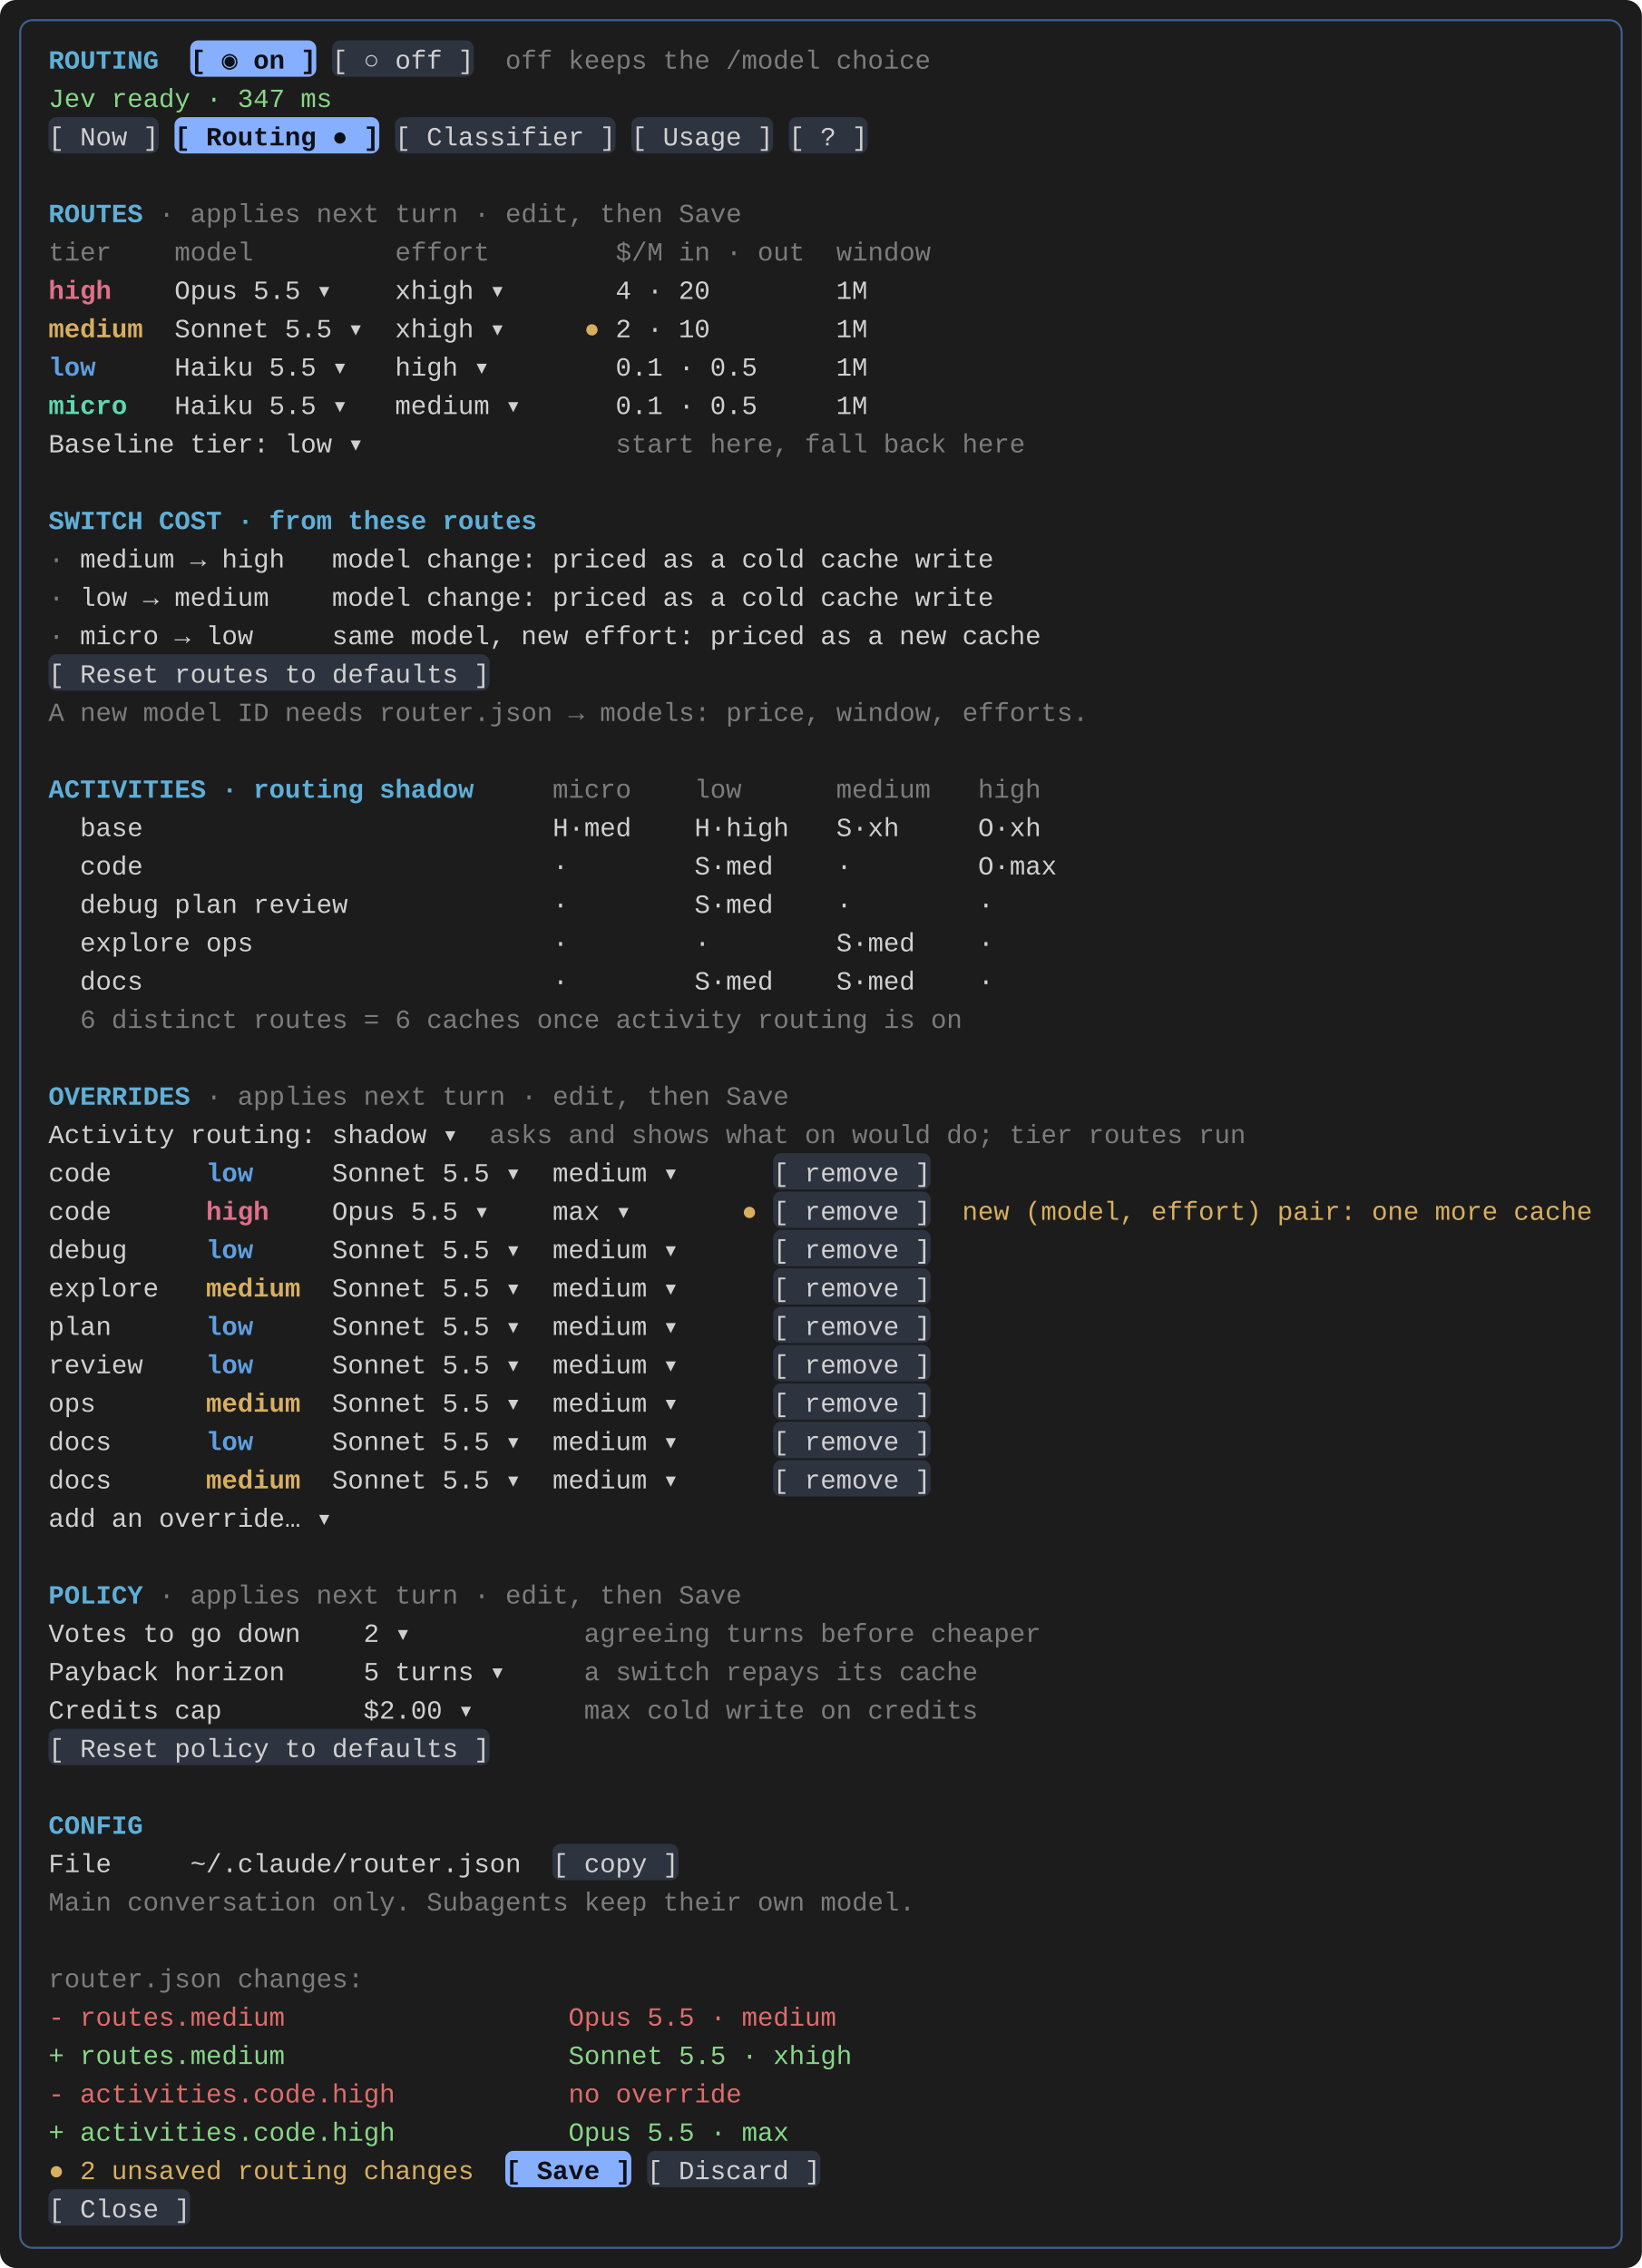
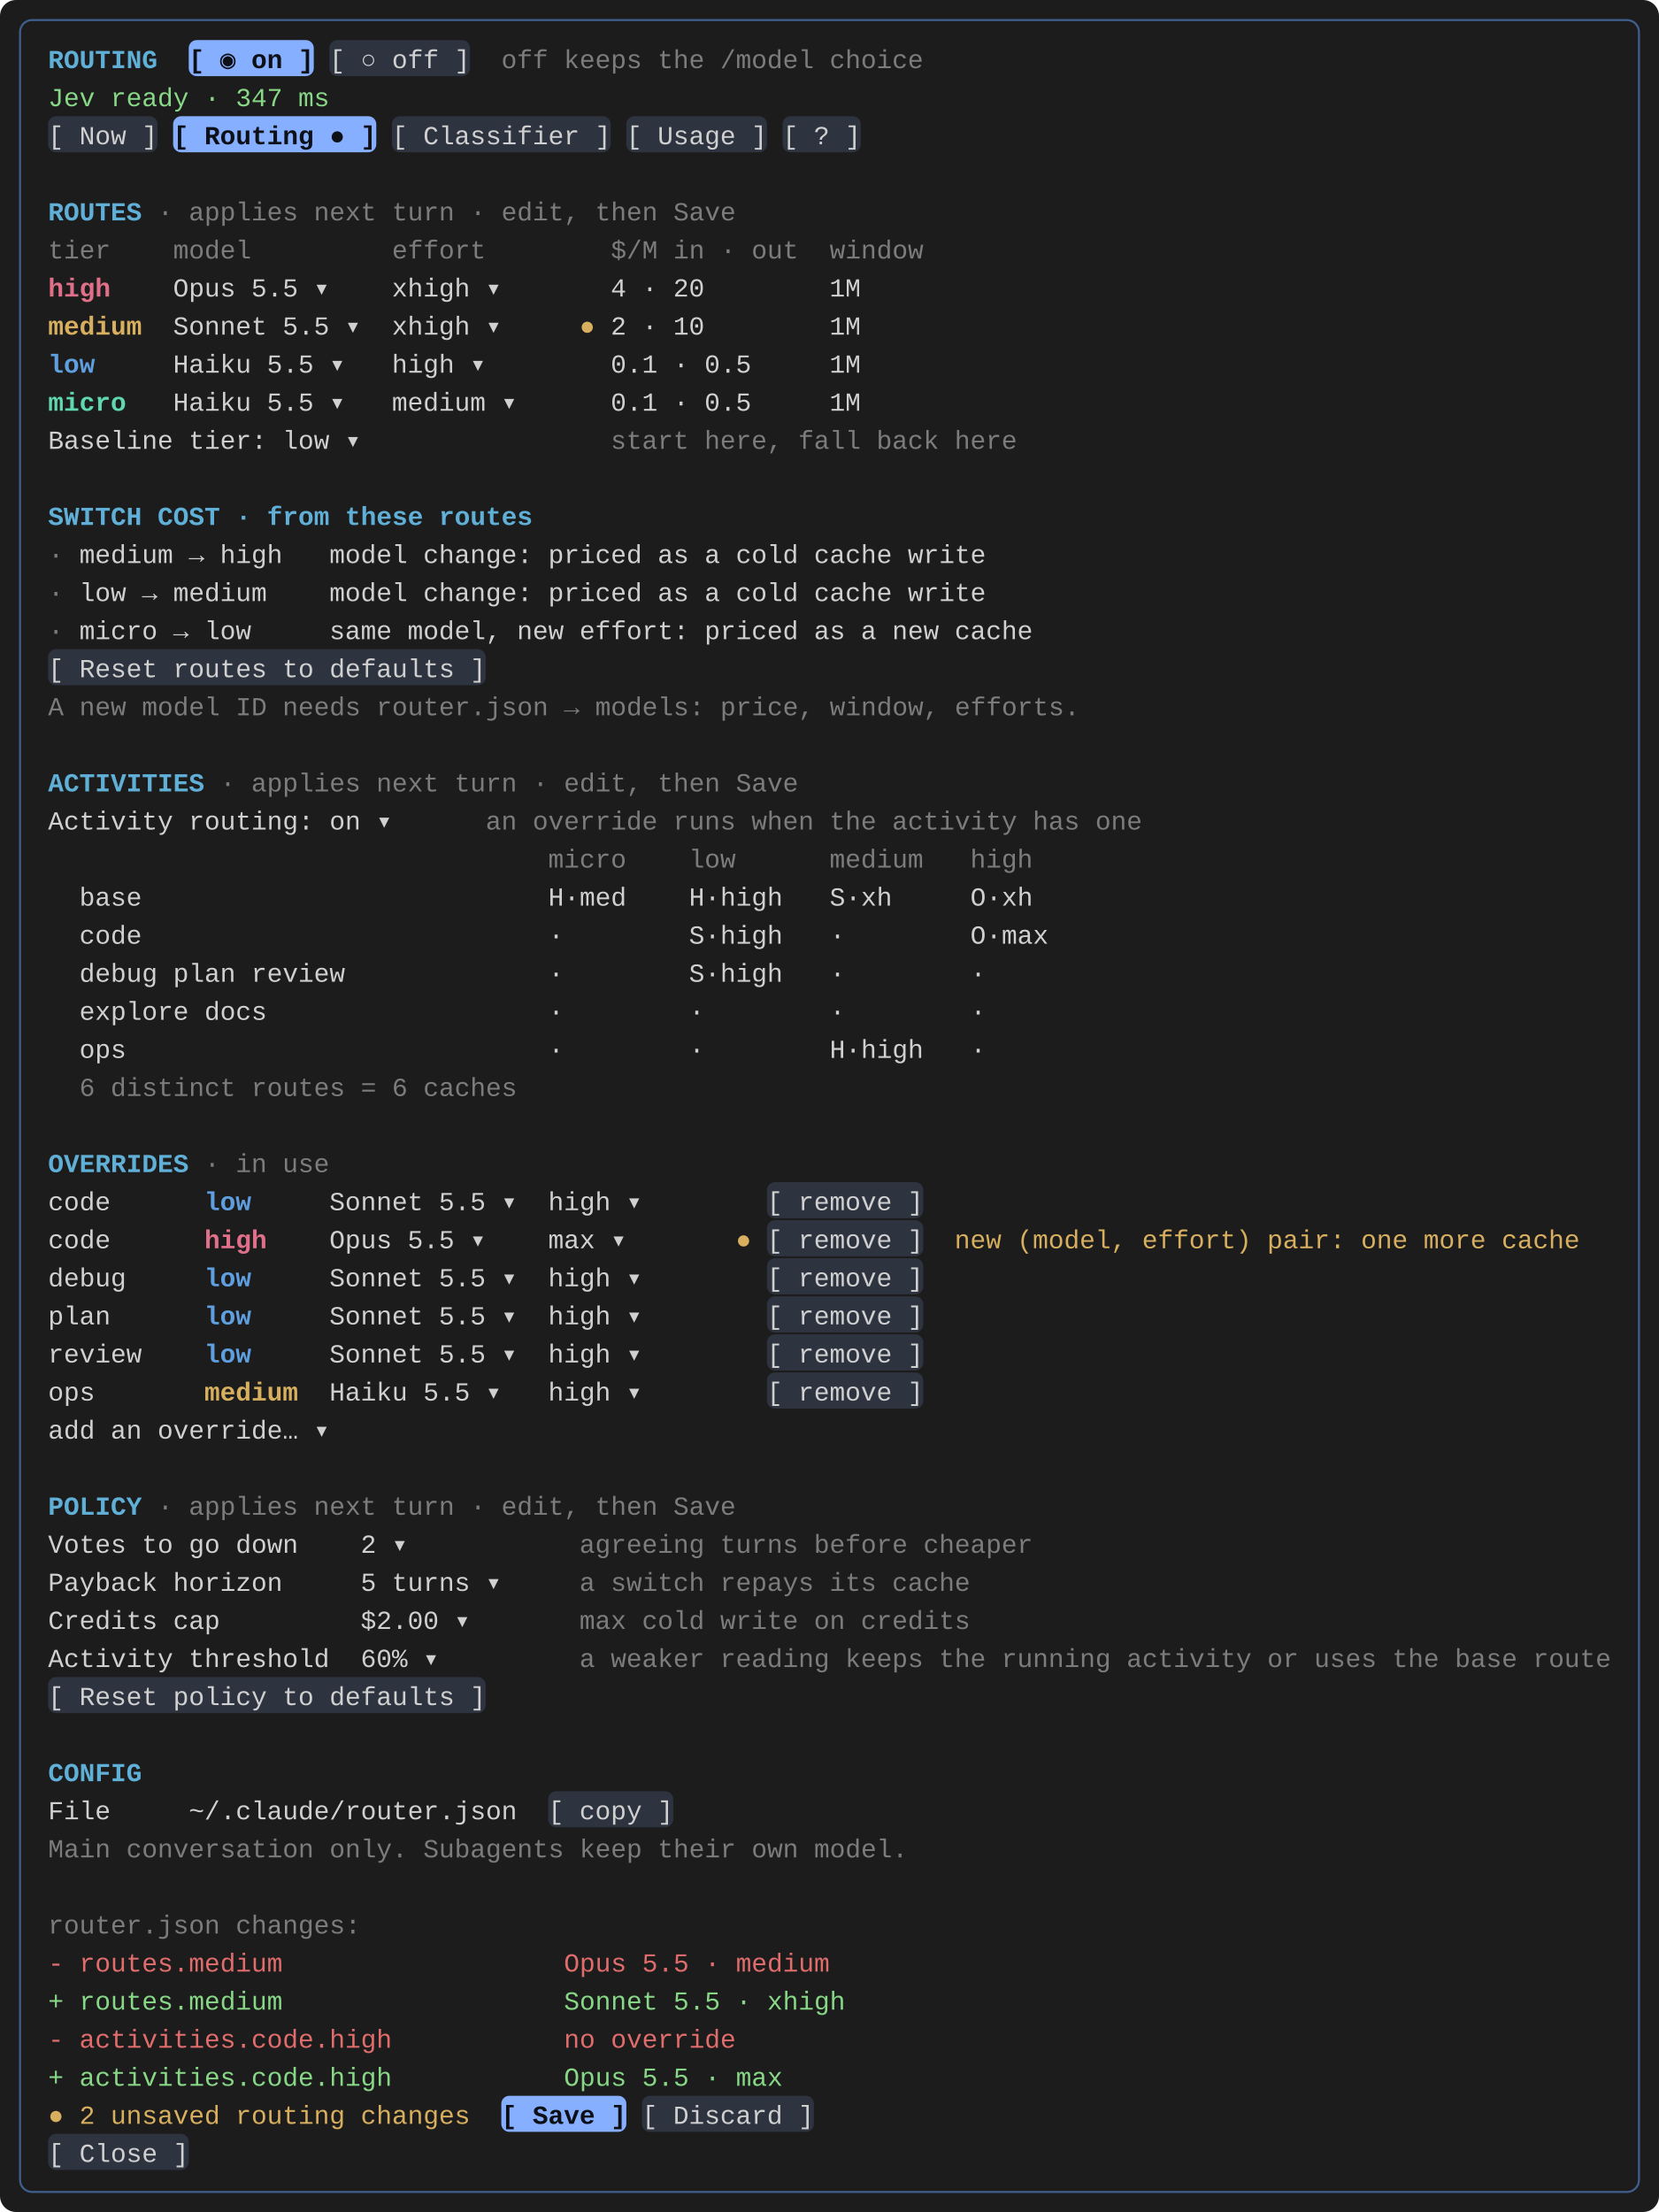
- <svg xmlns="http://www.w3.org/2000/svg" viewBox="0 0 813 1123" role="img" aria-labelledby="title desc">
+ <svg xmlns="http://www.w3.org/2000/svg" viewBox="0 0 828 1104" role="img" aria-labelledby="title desc">
  <style>
    text { font-family: ui-monospace, SFMono-Regular, Menlo, Consolas, 'Liberation Mono', monospace; font-size: 13px; }
    .cap { font-family: system-ui, -apple-system, 'Segoe UI', sans-serif; font-size: 12px; fill: #9a988f; }
  </style>
-   <rect width="813" height="1123" rx="8" fill="#1c1c1c" />
-   <rect x="10" y="10" width="793" height="1103" rx="6" fill="none" stroke="#3f5f8f" />
+   <rect width="828" height="1104" rx="8" fill="#1c1c1c" />
+   <rect x="10" y="10" width="808" height="1084" rx="6" fill="none" stroke="#3f5f8f" />
  <text x="24.0" y="34" fill="#5fafd7" font-weight="700" xml:space="preserve">ROUTING</text>
  <rect x="94.2" y="20" width="62.4" height="18" rx="4" fill="#87afff" />
  <text x="94.2" y="34" fill="#0d1016" font-weight="700" xml:space="preserve">[ ◉ on ]</text>
  <rect x="164.4" y="20" width="70.2" height="18" rx="4" fill="#2e3340" />
  <text x="164.4" y="34" fill="#d0d0d0" xml:space="preserve">[ ○ off ]</text>
  <text x="234.6" y="34" fill="#7c7c7c" xml:space="preserve">  off keeps the /model choice</text>
  <text x="24.0" y="53" fill="#87d787" xml:space="preserve">Jev ready · 347 ms</text>
  <rect x="24.0" y="58" width="54.6" height="18" rx="4" fill="#2e3340" />
  <text x="24.0" y="72" fill="#d0d0d0" xml:space="preserve">[ Now ]</text>
  <rect x="86.4" y="58" width="101.4" height="18" rx="4" fill="#87afff" />
  <text x="86.4" y="72" fill="#0d1016" font-weight="700" xml:space="preserve">[ Routing ● ]</text>
  <rect x="195.6" y="58" width="109.2" height="18" rx="4" fill="#2e3340" />
  <text x="195.6" y="72" fill="#d0d0d0" xml:space="preserve">[ Classifier ]</text>
  <rect x="312.6" y="58" width="70.2" height="18" rx="4" fill="#2e3340" />
  <text x="312.6" y="72" fill="#d0d0d0" xml:space="preserve">[ Usage ]</text>
  <rect x="390.6" y="58" width="39.0" height="18" rx="4" fill="#2e3340" />
  <text x="390.6" y="72" fill="#d0d0d0" xml:space="preserve">[ ? ]</text>
  <text x="24.0" y="110" fill="#5fafd7" font-weight="700" xml:space="preserve">ROUTES</text>
  <text x="70.8" y="110" fill="#7c7c7c" xml:space="preserve"> · applies next turn · edit, then Save</text>
  <text x="24.0" y="129" fill="#7c7c7c" xml:space="preserve">tier    model         effort        $/M in · out  window</text>
  <text x="24.0" y="148" fill="#e0708a" font-weight="700" xml:space="preserve">high</text>
  <text x="86.4" y="148" fill="#d0d0d0" xml:space="preserve">Opus 5.5 ▾</text>
  <text x="195.6" y="148" fill="#d0d0d0" xml:space="preserve">xhigh ▾</text>
  <text x="304.8" y="148" fill="#d0d0d0" xml:space="preserve">4 · 20</text>
  <text x="414.0" y="148" fill="#d0d0d0" xml:space="preserve">1M</text>
  <text x="24.0" y="167" fill="#d7af5f" font-weight="700" xml:space="preserve">medium</text>
  <text x="86.4" y="167" fill="#d0d0d0" xml:space="preserve">Sonnet 5.5 ▾</text>
  <text x="195.6" y="167" fill="#d0d0d0" xml:space="preserve">xhigh ▾</text>
  <text x="289.2" y="167" fill="#d7af5f" xml:space="preserve">●</text>
  <text x="304.8" y="167" fill="#d0d0d0" xml:space="preserve">2 · 10</text>
  <text x="414.0" y="167" fill="#d0d0d0" xml:space="preserve">1M</text>
  <text x="24.0" y="186" fill="#5f9fe0" font-weight="700" xml:space="preserve">low</text>
  <text x="86.4" y="186" fill="#d0d0d0" xml:space="preserve">Haiku 5.5 ▾</text>
  <text x="195.6" y="186" fill="#d0d0d0" xml:space="preserve">high ▾</text>
  <text x="304.8" y="186" fill="#d0d0d0" xml:space="preserve">0.1 · 0.5</text>
  <text x="414.0" y="186" fill="#d0d0d0" xml:space="preserve">1M</text>
  <text x="24.0" y="205" fill="#5fd7af" font-weight="700" xml:space="preserve">micro</text>
  <text x="86.4" y="205" fill="#d0d0d0" xml:space="preserve">Haiku 5.5 ▾</text>
  <text x="195.6" y="205" fill="#d0d0d0" xml:space="preserve">medium ▾</text>
  <text x="304.8" y="205" fill="#d0d0d0" xml:space="preserve">0.1 · 0.5</text>
  <text x="414.0" y="205" fill="#d0d0d0" xml:space="preserve">1M</text>
  <text x="24.0" y="224" fill="#d0d0d0" xml:space="preserve">Baseline tier: low ▾</text>
  <text x="304.8" y="224" fill="#7c7c7c" xml:space="preserve">start here, fall back here</text>
  <text x="24.0" y="262" fill="#5fafd7" font-weight="700" xml:space="preserve">SWITCH COST · from these routes</text>
  <text x="24.0" y="281" fill="#7c7c7c" xml:space="preserve">· </text>
  <text x="39.6" y="281" fill="#d0d0d0" xml:space="preserve">medium → high   </text>
  <text x="164.4" y="281" fill="#d0d0d0" xml:space="preserve">model change: priced as a cold cache write</text>
  <text x="24.0" y="300" fill="#7c7c7c" xml:space="preserve">· </text>
  <text x="39.6" y="300" fill="#d0d0d0" xml:space="preserve">low → medium    </text>
  <text x="164.4" y="300" fill="#d0d0d0" xml:space="preserve">model change: priced as a cold cache write</text>
  <text x="24.0" y="319" fill="#7c7c7c" xml:space="preserve">· </text>
  <text x="39.6" y="319" fill="#d0d0d0" xml:space="preserve">micro → low     </text>
  <text x="164.4" y="319" fill="#d0d0d0" xml:space="preserve">same model, new effort: priced as a new cache</text>
  <rect x="24.0" y="324" width="218.4" height="18" rx="4" fill="#2e3340" />
  <text x="24.0" y="338" fill="#d0d0d0" xml:space="preserve">[ Reset routes to defaults ]</text>
  <text x="24.0" y="357" fill="#7c7c7c" xml:space="preserve">A new model ID needs router.json → models: price, window, efforts.</text>
-   <text x="24.0" y="395" fill="#5fafd7" font-weight="700" xml:space="preserve">ACTIVITIES · routing shadow</text>
-   <text x="273.6" y="395" fill="#7c7c7c" xml:space="preserve">micro    low      medium   high     </text>
-   <text x="24.0" y="414" fill="#d0d0d0" xml:space="preserve">  base                          H·med    H·high   S·xh     O·xh     </text>
-   <text x="24.0" y="433" fill="#d0d0d0" xml:space="preserve">  code                          ·        S·med    ·        O·max    </text>
-   <text x="24.0" y="452" fill="#d0d0d0" xml:space="preserve">  debug plan review             ·        S·med    ·        ·        </text>
-   <text x="24.0" y="471" fill="#d0d0d0" xml:space="preserve">  explore ops                   ·        ·        S·med    ·        </text>
-   <text x="24.0" y="490" fill="#d0d0d0" xml:space="preserve">  docs                          ·        S·med    S·med    ·        </text>
-   <text x="24.0" y="509" fill="#7c7c7c" xml:space="preserve">  6 distinct routes = 6 caches once activity routing is on</text>
-   <text x="24.0" y="547" fill="#5fafd7" font-weight="700" xml:space="preserve">OVERRIDES</text>
-   <text x="94.2" y="547" fill="#7c7c7c" xml:space="preserve"> · applies next turn · edit, then Save</text>
-   <text x="24.0" y="566" fill="#d0d0d0" xml:space="preserve">Activity routing: shadow ▾</text>
-   <text x="242.4" y="566" fill="#7c7c7c" xml:space="preserve">asks and shows what on would do; tier routes run</text>
-   <text x="24.0" y="585" fill="#d0d0d0" xml:space="preserve">code</text>
-   <text x="102.0" y="585" fill="#5f9fe0" font-weight="700" xml:space="preserve">low</text>
-   <text x="164.4" y="585" fill="#d0d0d0" xml:space="preserve">Sonnet 5.5 ▾</text>
-   <text x="273.6" y="585" fill="#d0d0d0" xml:space="preserve">medium ▾</text>
-   <rect x="382.8" y="571" width="78.0" height="18" rx="4" fill="#2e3340" />
-   <text x="382.8" y="585" fill="#d0d0d0" xml:space="preserve">[ remove ]</text>
+   <text x="24.0" y="395" fill="#5fafd7" font-weight="700" xml:space="preserve">ACTIVITIES</text>
+   <text x="102.0" y="395" fill="#7c7c7c" xml:space="preserve"> · applies next turn · edit, then Save</text>
+   <text x="24.0" y="414" fill="#d0d0d0" xml:space="preserve">Activity routing: on ▾</text>
+   <text x="242.4" y="414" fill="#7c7c7c" xml:space="preserve">an override runs when the activity has one</text>
+   <text x="273.6" y="433" fill="#7c7c7c" xml:space="preserve">micro    low      medium   high     </text>
+   <text x="24.0" y="452" fill="#d0d0d0" xml:space="preserve">  base                          H·med    H·high   S·xh     O·xh     </text>
+   <text x="24.0" y="471" fill="#d0d0d0" xml:space="preserve">  code                          ·        S·high   ·        O·max    </text>
+   <text x="24.0" y="490" fill="#d0d0d0" xml:space="preserve">  debug plan review             ·        S·high   ·        ·        </text>
+   <text x="24.0" y="509" fill="#d0d0d0" xml:space="preserve">  explore docs                  ·        ·        ·        ·        </text>
+   <text x="24.0" y="528" fill="#d0d0d0" xml:space="preserve">  ops                           ·        ·        H·high   ·        </text>
+   <text x="24.0" y="547" fill="#7c7c7c" xml:space="preserve">  6 distinct routes = 6 caches</text>
+   <text x="24.0" y="585" fill="#5fafd7" font-weight="700" xml:space="preserve">OVERRIDES</text>
+   <text x="94.2" y="585" fill="#7c7c7c" xml:space="preserve"> · in use</text>
  <text x="24.0" y="604" fill="#d0d0d0" xml:space="preserve">code</text>
-   <text x="102.0" y="604" fill="#e0708a" font-weight="700" xml:space="preserve">high</text>
-   <text x="164.4" y="604" fill="#d0d0d0" xml:space="preserve">Opus 5.5 ▾</text>
-   <text x="273.6" y="604" fill="#d0d0d0" xml:space="preserve">max ▾</text>
-   <text x="367.2" y="604" fill="#d7af5f" xml:space="preserve">●</text>
+   <text x="102.0" y="604" fill="#5f9fe0" font-weight="700" xml:space="preserve">low</text>
+   <text x="164.4" y="604" fill="#d0d0d0" xml:space="preserve">Sonnet 5.5 ▾</text>
+   <text x="273.6" y="604" fill="#d0d0d0" xml:space="preserve">high ▾</text>
  <rect x="382.8" y="590" width="78.0" height="18" rx="4" fill="#2e3340" />
  <text x="382.8" y="604" fill="#d0d0d0" xml:space="preserve">[ remove ]</text>
-   <text x="460.8" y="604" fill="#d7af5f" xml:space="preserve">  new (model, effort) pair: one more cache</text>
-   <text x="24.0" y="623" fill="#d0d0d0" xml:space="preserve">debug</text>
-   <text x="102.0" y="623" fill="#5f9fe0" font-weight="700" xml:space="preserve">low</text>
-   <text x="164.4" y="623" fill="#d0d0d0" xml:space="preserve">Sonnet 5.5 ▾</text>
-   <text x="273.6" y="623" fill="#d0d0d0" xml:space="preserve">medium ▾</text>
+   <text x="24.0" y="623" fill="#d0d0d0" xml:space="preserve">code</text>
+   <text x="102.0" y="623" fill="#e0708a" font-weight="700" xml:space="preserve">high</text>
+   <text x="164.4" y="623" fill="#d0d0d0" xml:space="preserve">Opus 5.5 ▾</text>
+   <text x="273.6" y="623" fill="#d0d0d0" xml:space="preserve">max ▾</text>
+   <text x="367.2" y="623" fill="#d7af5f" xml:space="preserve">●</text>
  <rect x="382.8" y="609" width="78.0" height="18" rx="4" fill="#2e3340" />
  <text x="382.8" y="623" fill="#d0d0d0" xml:space="preserve">[ remove ]</text>
-   <text x="24.0" y="642" fill="#d0d0d0" xml:space="preserve">explore</text>
-   <text x="102.0" y="642" fill="#d7af5f" font-weight="700" xml:space="preserve">medium</text>
+   <text x="460.8" y="623" fill="#d7af5f" xml:space="preserve">  new (model, effort) pair: one more cache</text>
+   <text x="24.0" y="642" fill="#d0d0d0" xml:space="preserve">debug</text>
+   <text x="102.0" y="642" fill="#5f9fe0" font-weight="700" xml:space="preserve">low</text>
  <text x="164.4" y="642" fill="#d0d0d0" xml:space="preserve">Sonnet 5.5 ▾</text>
-   <text x="273.6" y="642" fill="#d0d0d0" xml:space="preserve">medium ▾</text>
+   <text x="273.6" y="642" fill="#d0d0d0" xml:space="preserve">high ▾</text>
  <rect x="382.8" y="628" width="78.0" height="18" rx="4" fill="#2e3340" />
  <text x="382.8" y="642" fill="#d0d0d0" xml:space="preserve">[ remove ]</text>
  <text x="24.0" y="661" fill="#d0d0d0" xml:space="preserve">plan</text>
  <text x="102.0" y="661" fill="#5f9fe0" font-weight="700" xml:space="preserve">low</text>
  <text x="164.4" y="661" fill="#d0d0d0" xml:space="preserve">Sonnet 5.5 ▾</text>
-   <text x="273.6" y="661" fill="#d0d0d0" xml:space="preserve">medium ▾</text>
+   <text x="273.6" y="661" fill="#d0d0d0" xml:space="preserve">high ▾</text>
  <rect x="382.8" y="647" width="78.0" height="18" rx="4" fill="#2e3340" />
  <text x="382.8" y="661" fill="#d0d0d0" xml:space="preserve">[ remove ]</text>
  <text x="24.0" y="680" fill="#d0d0d0" xml:space="preserve">review</text>
  <text x="102.0" y="680" fill="#5f9fe0" font-weight="700" xml:space="preserve">low</text>
  <text x="164.4" y="680" fill="#d0d0d0" xml:space="preserve">Sonnet 5.5 ▾</text>
-   <text x="273.6" y="680" fill="#d0d0d0" xml:space="preserve">medium ▾</text>
+   <text x="273.6" y="680" fill="#d0d0d0" xml:space="preserve">high ▾</text>
  <rect x="382.8" y="666" width="78.0" height="18" rx="4" fill="#2e3340" />
  <text x="382.8" y="680" fill="#d0d0d0" xml:space="preserve">[ remove ]</text>
  <text x="24.0" y="699" fill="#d0d0d0" xml:space="preserve">ops</text>
  <text x="102.0" y="699" fill="#d7af5f" font-weight="700" xml:space="preserve">medium</text>
-   <text x="164.4" y="699" fill="#d0d0d0" xml:space="preserve">Sonnet 5.5 ▾</text>
-   <text x="273.6" y="699" fill="#d0d0d0" xml:space="preserve">medium ▾</text>
+   <text x="164.4" y="699" fill="#d0d0d0" xml:space="preserve">Haiku 5.5 ▾</text>
+   <text x="273.6" y="699" fill="#d0d0d0" xml:space="preserve">high ▾</text>
  <rect x="382.8" y="685" width="78.0" height="18" rx="4" fill="#2e3340" />
  <text x="382.8" y="699" fill="#d0d0d0" xml:space="preserve">[ remove ]</text>
-   <text x="24.0" y="718" fill="#d0d0d0" xml:space="preserve">docs</text>
-   <text x="102.0" y="718" fill="#5f9fe0" font-weight="700" xml:space="preserve">low</text>
-   <text x="164.4" y="718" fill="#d0d0d0" xml:space="preserve">Sonnet 5.5 ▾</text>
-   <text x="273.6" y="718" fill="#d0d0d0" xml:space="preserve">medium ▾</text>
-   <rect x="382.8" y="704" width="78.0" height="18" rx="4" fill="#2e3340" />
-   <text x="382.8" y="718" fill="#d0d0d0" xml:space="preserve">[ remove ]</text>
-   <text x="24.0" y="737" fill="#d0d0d0" xml:space="preserve">docs</text>
-   <text x="102.0" y="737" fill="#d7af5f" font-weight="700" xml:space="preserve">medium</text>
-   <text x="164.4" y="737" fill="#d0d0d0" xml:space="preserve">Sonnet 5.5 ▾</text>
-   <text x="273.6" y="737" fill="#d0d0d0" xml:space="preserve">medium ▾</text>
-   <rect x="382.8" y="723" width="78.0" height="18" rx="4" fill="#2e3340" />
-   <text x="382.8" y="737" fill="#d0d0d0" xml:space="preserve">[ remove ]</text>
-   <text x="24.0" y="756" fill="#d0d0d0" xml:space="preserve">add an override… ▾</text>
-   <text x="24.0" y="794" fill="#5fafd7" font-weight="700" xml:space="preserve">POLICY</text>
-   <text x="70.8" y="794" fill="#7c7c7c" xml:space="preserve"> · applies next turn · edit, then Save</text>
-   <text x="24.0" y="813" fill="#d0d0d0" xml:space="preserve">Votes to go down</text>
-   <text x="180.0" y="813" fill="#d0d0d0" xml:space="preserve">2 ▾</text>
-   <text x="289.2" y="813" fill="#7c7c7c" xml:space="preserve">agreeing turns before cheaper</text>
-   <text x="24.0" y="832" fill="#d0d0d0" xml:space="preserve">Payback horizon</text>
-   <text x="180.0" y="832" fill="#d0d0d0" xml:space="preserve">5 turns ▾</text>
-   <text x="289.2" y="832" fill="#7c7c7c" xml:space="preserve">a switch repays its cache</text>
-   <text x="24.0" y="851" fill="#d0d0d0" xml:space="preserve">Credits cap</text>
-   <text x="180.0" y="851" fill="#d0d0d0" xml:space="preserve">$2.00 ▾</text>
-   <text x="289.2" y="851" fill="#7c7c7c" xml:space="preserve">max cold write on credits</text>
-   <rect x="24.0" y="856" width="218.4" height="18" rx="4" fill="#2e3340" />
-   <text x="24.0" y="870" fill="#d0d0d0" xml:space="preserve">[ Reset policy to defaults ]</text>
-   <text x="24.0" y="908" fill="#5fafd7" font-weight="700" xml:space="preserve">CONFIG</text>
-   <text x="24.0" y="927" fill="#d0d0d0" xml:space="preserve">File     ~/.claude/router.json  </text>
-   <rect x="273.6" y="913" width="62.4" height="18" rx="4" fill="#2e3340" />
-   <text x="273.6" y="927" fill="#d0d0d0" xml:space="preserve">[ copy ]</text>
-   <text x="24.0" y="946" fill="#7c7c7c" xml:space="preserve">Main conversation only. Subagents keep their own model.</text>
-   <text x="24.0" y="984" fill="#7c7c7c" xml:space="preserve">router.json changes:</text>
-   <text x="24.0" y="1003" fill="#e06c6c" xml:space="preserve">- routes.medium                  Opus 5.5 · medium</text>
-   <text x="24.0" y="1022" fill="#87d787" xml:space="preserve">+ routes.medium                  Sonnet 5.5 · xhigh</text>
-   <text x="24.0" y="1041" fill="#e06c6c" xml:space="preserve">- activities.code.high           no override</text>
-   <text x="24.0" y="1060" fill="#87d787" xml:space="preserve">+ activities.code.high           Opus 5.5 · max</text>
-   <text x="24.0" y="1079" fill="#d7af5f" xml:space="preserve">● 2 unsaved routing changes  </text>
-   <rect x="250.2" y="1065" width="62.4" height="18" rx="4" fill="#87afff" />
-   <text x="250.2" y="1079" fill="#0d1016" font-weight="700" xml:space="preserve">[ Save ]</text>
-   <rect x="320.4" y="1065" width="85.8" height="18" rx="4" fill="#2e3340" />
-   <text x="320.4" y="1079" fill="#d0d0d0" xml:space="preserve">[ Discard ]</text>
-   <rect x="24.0" y="1084" width="70.2" height="18" rx="4" fill="#2e3340" />
-   <text x="24.0" y="1098" fill="#d0d0d0" xml:space="preserve">[ Close ]</text>
+   <text x="24.0" y="718" fill="#d0d0d0" xml:space="preserve">add an override… ▾</text>
+   <text x="24.0" y="756" fill="#5fafd7" font-weight="700" xml:space="preserve">POLICY</text>
+   <text x="70.8" y="756" fill="#7c7c7c" xml:space="preserve"> · applies next turn · edit, then Save</text>
+   <text x="24.0" y="775" fill="#d0d0d0" xml:space="preserve">Votes to go down</text>
+   <text x="180.0" y="775" fill="#d0d0d0" xml:space="preserve">2 ▾</text>
+   <text x="289.2" y="775" fill="#7c7c7c" xml:space="preserve">agreeing turns before cheaper</text>
+   <text x="24.0" y="794" fill="#d0d0d0" xml:space="preserve">Payback horizon</text>
+   <text x="180.0" y="794" fill="#d0d0d0" xml:space="preserve">5 turns ▾</text>
+   <text x="289.2" y="794" fill="#7c7c7c" xml:space="preserve">a switch repays its cache</text>
+   <text x="24.0" y="813" fill="#d0d0d0" xml:space="preserve">Credits cap</text>
+   <text x="180.0" y="813" fill="#d0d0d0" xml:space="preserve">$2.00 ▾</text>
+   <text x="289.2" y="813" fill="#7c7c7c" xml:space="preserve">max cold write on credits</text>
+   <text x="24.0" y="832" fill="#d0d0d0" xml:space="preserve">Activity threshold</text>
+   <text x="180.0" y="832" fill="#d0d0d0" xml:space="preserve">60% ▾</text>
+   <text x="289.2" y="832" fill="#7c7c7c" xml:space="preserve">a weaker reading keeps the running activity or uses the base route</text>
+   <rect x="24.0" y="837" width="218.4" height="18" rx="4" fill="#2e3340" />
+   <text x="24.0" y="851" fill="#d0d0d0" xml:space="preserve">[ Reset policy to defaults ]</text>
+   <text x="24.0" y="889" fill="#5fafd7" font-weight="700" xml:space="preserve">CONFIG</text>
+   <text x="24.0" y="908" fill="#d0d0d0" xml:space="preserve">File     ~/.claude/router.json  </text>
+   <rect x="273.6" y="894" width="62.4" height="18" rx="4" fill="#2e3340" />
+   <text x="273.6" y="908" fill="#d0d0d0" xml:space="preserve">[ copy ]</text>
+   <text x="24.0" y="927" fill="#7c7c7c" xml:space="preserve">Main conversation only. Subagents keep their own model.</text>
+   <text x="24.0" y="965" fill="#7c7c7c" xml:space="preserve">router.json changes:</text>
+   <text x="24.0" y="984" fill="#e06c6c" xml:space="preserve">- routes.medium                  Opus 5.5 · medium</text>
+   <text x="24.0" y="1003" fill="#87d787" xml:space="preserve">+ routes.medium                  Sonnet 5.5 · xhigh</text>
+   <text x="24.0" y="1022" fill="#e06c6c" xml:space="preserve">- activities.code.high           no override</text>
+   <text x="24.0" y="1041" fill="#87d787" xml:space="preserve">+ activities.code.high           Opus 5.5 · max</text>
+   <text x="24.0" y="1060" fill="#d7af5f" xml:space="preserve">● 2 unsaved routing changes  </text>
+   <rect x="250.2" y="1046" width="62.4" height="18" rx="4" fill="#87afff" />
+   <text x="250.2" y="1060" fill="#0d1016" font-weight="700" xml:space="preserve">[ Save ]</text>
+   <rect x="320.4" y="1046" width="85.8" height="18" rx="4" fill="#2e3340" />
+   <text x="320.4" y="1060" fill="#d0d0d0" xml:space="preserve">[ Discard ]</text>
+   <rect x="24.0" y="1065" width="70.2" height="18" rx="4" fill="#2e3340" />
+   <text x="24.0" y="1079" fill="#d0d0d0" xml:space="preserve">[ Close ]</text>
</svg>
